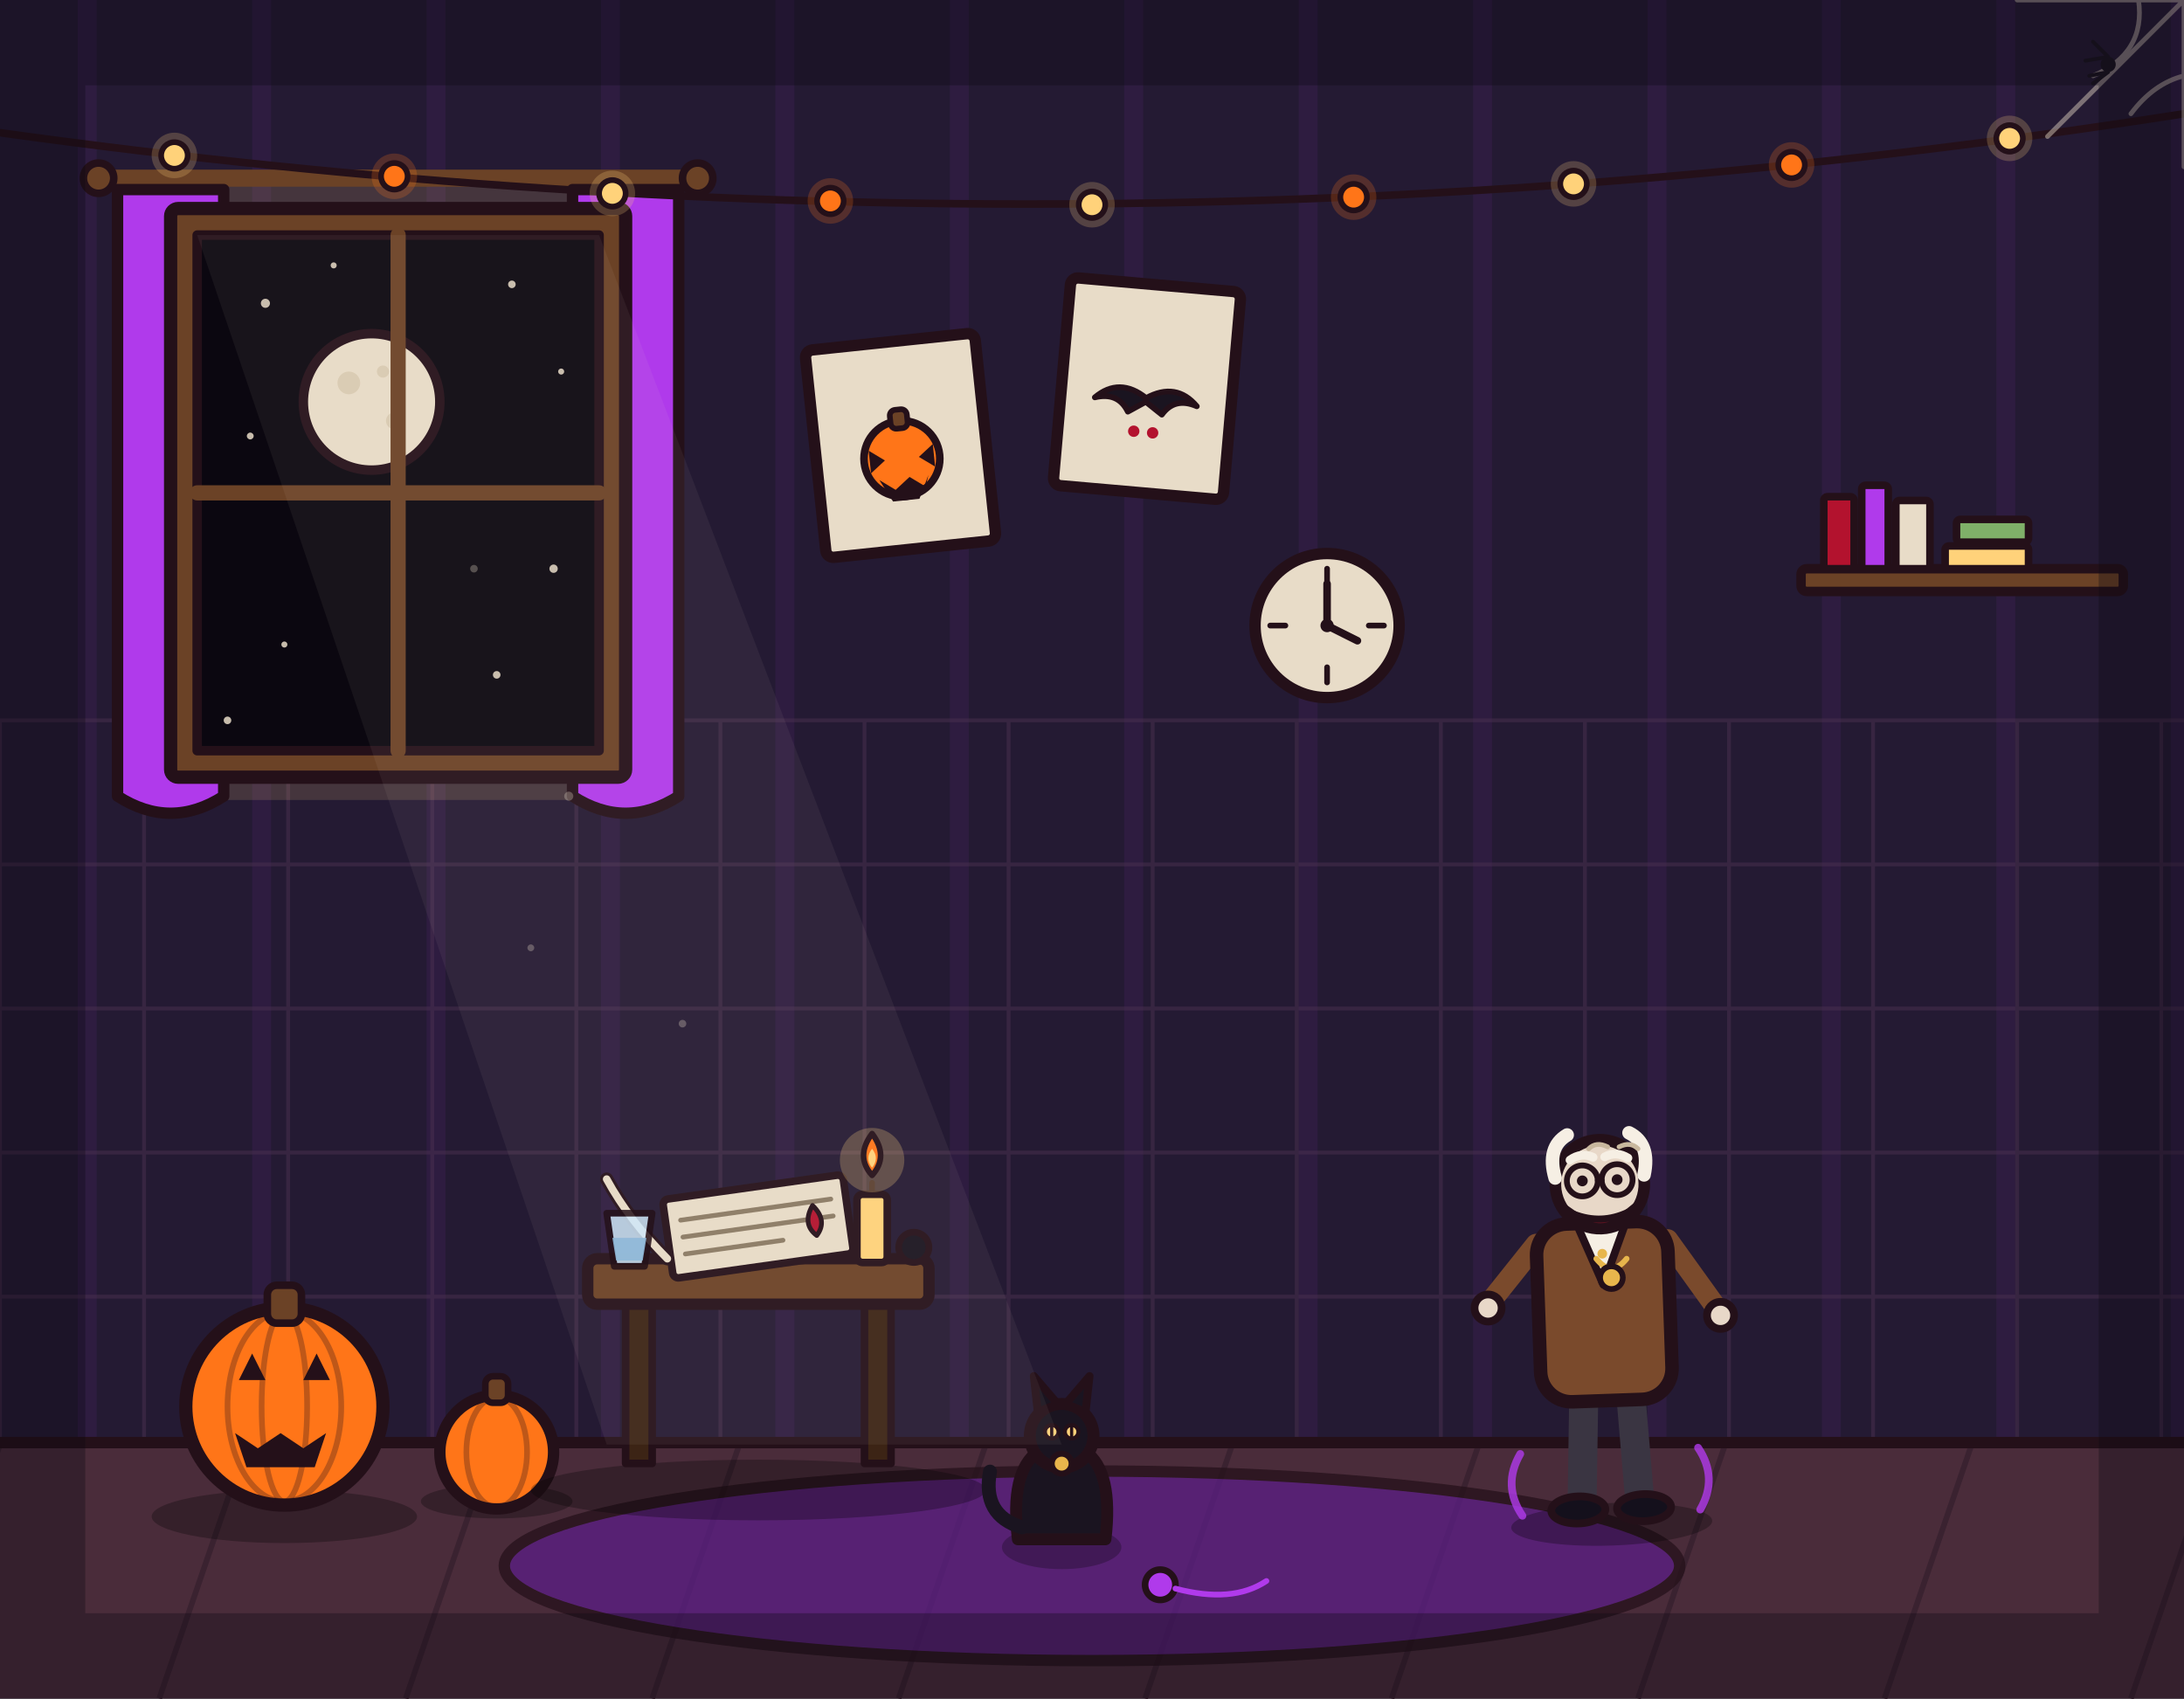
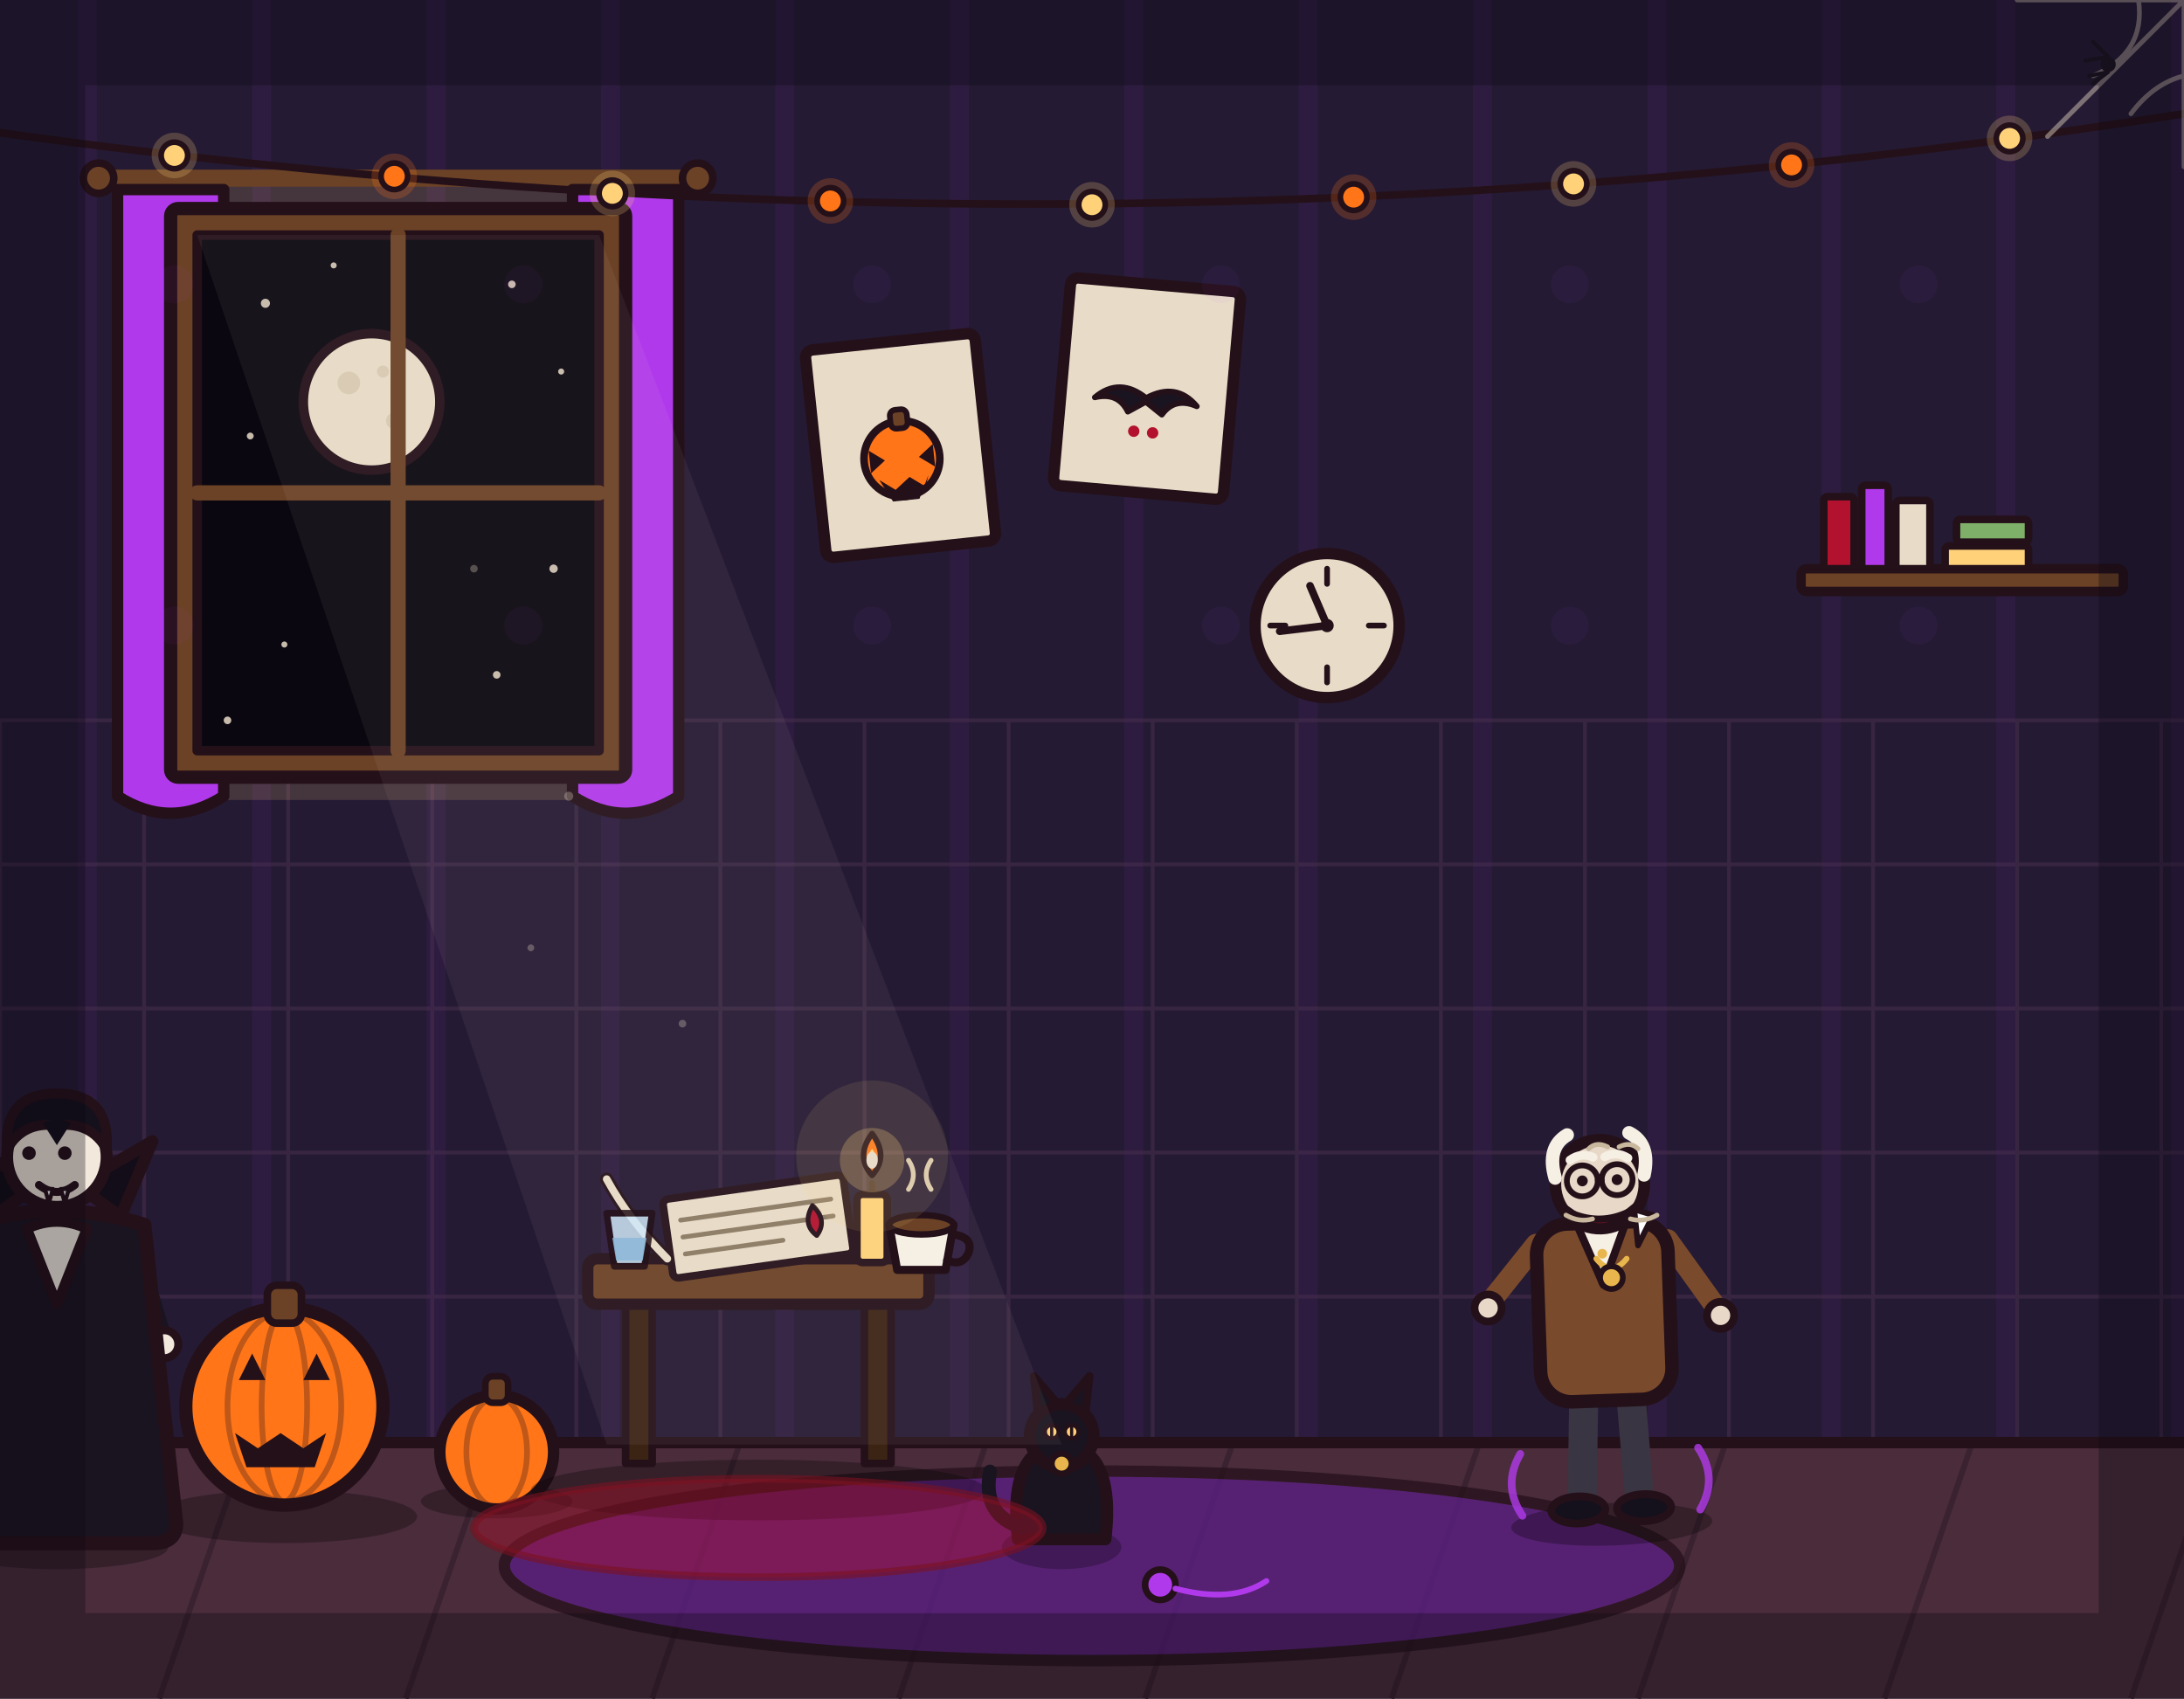
<svg xmlns="http://www.w3.org/2000/svg" viewBox="0 0 1152 896" width="1152" height="896">
  <rect x="0" y="0" width="1152" height="896" fill="#241a33" />
  <path d="M46 0V762M138 0V762M230 0V762M322 0V762M414 0V762M506 0V762M598 0V762M690 0V762M782 0V762M874 0V762M966 0V762M1058 0V762M1150 0V762" stroke="#b03aeb" stroke-width="10" opacity=".07" fill="none" />
  <path d="M0 380V762M76 380V762M152 380V762M228 380V762M304 380V762M380 380V762M456 380V762M532 380V762M608 380V762M684 380V762M760 380V762M836 380V762M912 380V762M988 380V762M1064 380V762M1140 380V762M0 380H1152M0 456H1152M0 532H1152M0 608H1152M0 684H1152M0 760H1152" stroke="#4a3050" stroke-width="2" opacity=".5" fill="none" />
  <rect x="0" y="760" width="1152" height="136" fill="#4a2c3a" />
  <path d="M0 762 L-46 896M130 762 L84 896M260 762 L214 896M390 762 L344 896M520 762 L474 896M650 762 L604 896M780 762 L734 896M910 762 L864 896M1040 762 L994 896M1170 762 L1124 896" stroke="#3a2230" stroke-width="3" fill="none" />
  <line x1="0" y1="761" x2="1152" y2="761" stroke="#241019" stroke-width="6" stroke-linecap="round" />
  <rect x="78" y="98" width="264" height="324" fill="#ffd27a" opacity="0.15" stroke="none" />
  <line x1="52" y1="94" x2="368" y2="94" stroke="#6b4226" stroke-width="9" stroke-linecap="round" />
  <circle cx="52" cy="94" r="8" fill="#6b4226" stroke="#241019" stroke-width="4" stroke-linejoin="round" />
  <circle cx="368" cy="94" r="8" fill="#6b4226" stroke="#241019" stroke-width="4" stroke-linejoin="round" />
  <path d="M62 100 L118 100 L118 420 Q90 438 62 420 Z" fill="#b03aeb" stroke="#241019" stroke-width="6" stroke-linejoin="round" />
  <path d="M302 100 L358 100 L358 420 Q330 438 302 420 Z" fill="#b03aeb" stroke="#241019" stroke-width="6" stroke-linejoin="round" />
  <rect x="90" y="110" width="240" height="300" rx="4" fill="#6b4226" stroke="#241019" stroke-width="7" stroke-linejoin="round" />
  <rect x="104" y="124" width="212" height="272" fill="#0b0710" stroke="#241019" stroke-width="5" stroke-linejoin="round" />
  <g fill="#e8dcc8" opacity=".85">
    <circle cx="140" cy="160" r="2.4" />
    <circle cx="176" cy="140" r="1.6" />
    <circle cx="270" cy="150" r="2" />
    <circle cx="296" cy="196" r="1.6" />
    <circle cx="132" cy="230" r="1.8" />
    <circle cx="292" cy="300" r="2.2" />
    <circle cx="150" cy="340" r="1.6" />
    <circle cx="262" cy="356" r="2" />
    <circle cx="210" cy="150" r="1.5" />
    <circle cx="120" cy="380" r="2" />
  </g>
  <circle cx="196" cy="212" r="36" fill="#e8dcc8" stroke="#241019" stroke-width="5" stroke-linejoin="round" />
  <circle cx="184" cy="202" r="6" fill="#d9cbb2" />
  <circle cx="208" cy="222" r="4.4" fill="#d9cbb2" />
  <circle cx="202" cy="196" r="3.2" fill="#d9cbb2" />
  <line x1="210" y1="124" x2="210" y2="396" stroke="#6b4226" stroke-width="8" stroke-linecap="round" />
  <line x1="104" y1="260" x2="316" y2="260" stroke="#6b4226" stroke-width="8" stroke-linecap="round" />
  <path d="M0 70 Q576 150 1152 60" fill="none" stroke="#241019" stroke-width="4" stroke-linecap="round" />
  <g stroke="#241019" stroke-width="3" stroke-linejoin="round">
    <circle cx="92" cy="82" r="12" fill="#ffd27a" opacity="0.22" stroke="none" />
    <circle cx="92" cy="82" r="7" fill="#ffd27a" />
    <circle cx="208" cy="93" r="12" fill="#ff7518" opacity="0.22" stroke="none" />
    <circle cx="208" cy="93" r="7" fill="#ff7518" />
    <circle cx="323" cy="102" r="12" fill="#ffd27a" opacity="0.22" stroke="none" />
    <circle cx="323" cy="102" r="7" fill="#ffd27a" />
    <circle cx="438" cy="106" r="12" fill="#ff7518" opacity="0.22" stroke="none" />
    <circle cx="438" cy="106" r="7" fill="#ff7518" />
    <circle cx="576" cy="108" r="12" fill="#ffd27a" opacity="0.22" stroke="none" />
    <circle cx="576" cy="108" r="7" fill="#ffd27a" />
    <circle cx="714" cy="104" r="12" fill="#ff7518" opacity="0.22" stroke="none" />
    <circle cx="714" cy="104" r="7" fill="#ff7518" />
    <circle cx="830" cy="97" r="12" fill="#ffd27a" opacity="0.22" stroke="none" />
    <circle cx="830" cy="97" r="7" fill="#ffd27a" />
    <circle cx="945" cy="87" r="12" fill="#ff7518" opacity="0.22" stroke="none" />
    <circle cx="945" cy="87" r="7" fill="#ff7518" />
    <circle cx="1060" cy="73" r="12" fill="#ffd27a" opacity="0.22" stroke="none" />
    <circle cx="1060" cy="73" r="7" fill="#ffd27a" />
  </g>
  <g transform="rotate(-6 475 235)">
    <rect x="430" y="180" width="90" height="110" rx="4" fill="#e8dcc8" stroke="#241019" stroke-width="6" stroke-linejoin="round" />
    <circle cx="475" cy="242" r="20" fill="#ff7518" stroke="#241019" stroke-width="4" stroke-linejoin="round" />
    <rect x="471" y="216" width="9" height="10" rx="3" fill="#6b4226" stroke="#241019" stroke-width="3" stroke-linejoin="round" />
    <path d="M458 236 L466 242 L458 248 Z M492 236 L484 242 L492 248 Z" fill="#241019" />
    <path d="M462 252 L470 258 L478 252 L486 258 L488 252 L482 264 L468 264 Z" fill="#241019" />
  </g>
  <g transform="rotate(5 605 205)">
    <rect x="560" y="150" width="90" height="110" rx="4" fill="#e8dcc8" stroke="#241019" stroke-width="6" stroke-linejoin="round" />
    <path d="M578 212 Q590 200 605 210 Q620 200 632 212 Q620 208 614 218 L605 212 L596 218 Q590 208 578 212 Z" fill="#1a1420" stroke="#241019" stroke-width="3" stroke-linejoin="round" />
    <circle cx="600" cy="228" r="3" fill="#b3122e" />
    <circle cx="610" cy="228" r="3" fill="#b3122e" />
  </g>
  <circle cx="700" cy="330" r="38" fill="#e8dcc8" stroke="#241019" stroke-width="6" stroke-linejoin="round" />
  <line x1="700" y1="300" x2="700" y2="308" stroke="#241019" stroke-width="3" stroke-linecap="round" />
  <line x1="700" y1="352" x2="700" y2="360" stroke="#241019" stroke-width="3" stroke-linecap="round" />
  <line x1="670" y1="330" x2="678" y2="330" stroke="#241019" stroke-width="3" stroke-linecap="round" />
  <line x1="722" y1="330" x2="730" y2="330" stroke="#241019" stroke-width="3" stroke-linecap="round" />
-   <line x1="700" y1="330" x2="700" y2="308" stroke="#241019" stroke-width="4" stroke-linecap="round" />
-   <line x1="700" y1="330" x2="716" y2="338" stroke="#241019" stroke-width="4" stroke-linecap="round" />
+   <line x1="700" y1="330" x2="691" y2="309" stroke="#241019" stroke-width="4" stroke-linecap="round" />
+   <line x1="700" y1="330" x2="675" y2="333" stroke="#241019" stroke-width="4" stroke-linecap="round" />
  <circle cx="700" cy="330" r="3.5" fill="#241019" />
  <ellipse cx="576" cy="826" rx="310" ry="50" fill="#5b1e86" stroke="#241019" stroke-width="6" stroke-linejoin="round" opacity="0.75" />
  <ellipse cx="150" cy="800" rx="70" ry="14" fill="#000000" opacity="0.28" stroke="none" />
  <circle cx="150" cy="742" r="52" fill="#ff7518" stroke="#241019" stroke-width="7" stroke-linejoin="round" />
  <ellipse cx="150" cy="742" rx="30" ry="50" fill="none" stroke="#241019" stroke-width="3" opacity="0.3" />
  <ellipse cx="150" cy="742" rx="12" ry="50" fill="none" stroke="#241019" stroke-width="3" opacity="0.3" />
  <rect x="141" y="678" width="18" height="20" rx="5" fill="#6b4226" stroke="#241019" stroke-width="4" stroke-linejoin="round" />
  <path d="M126 728 L140 728 L133 714 Z" fill="#241019" />
  <path d="M174 728 L160 728 L167 714 Z" fill="#241019" />
  <path d="M124 756 L136 764 L148 756 L160 764 L172 756 L166 774 L130 774 Z" fill="#241019" />
  <ellipse cx="262" cy="792" rx="40" ry="9" fill="#000000" opacity="0.28" stroke="none" />
  <circle cx="262" cy="766" r="30" fill="#ff7518" stroke="#241019" stroke-width="6" stroke-linejoin="round" />
  <ellipse cx="262" cy="766" rx="16" ry="29" fill="none" stroke="#241019" stroke-width="3" opacity="0.3" />
  <rect x="256" y="726" width="12" height="14" rx="4" fill="#6b4226" stroke="#241019" stroke-width="3.5" stroke-linejoin="round" />
  <ellipse cx="400" cy="786" rx="120" ry="16" fill="#000000" opacity="0.28" stroke="none" />
  <rect x="330" y="686" width="14" height="86" fill="#3c2415" stroke="#241019" stroke-width="4" stroke-linejoin="round" />
  <rect x="456" y="686" width="14" height="86" fill="#3c2415" stroke="#241019" stroke-width="4" stroke-linejoin="round" />
  <rect x="310" y="664" width="180" height="24" rx="5" fill="#6b4226" stroke="#241019" stroke-width="6" stroke-linejoin="round" />
  <g transform="rotate(-8 400 648)">
    <rect x="352" y="626" width="96" height="42" rx="3" fill="#e8dcc8" stroke="#241019" stroke-width="4" stroke-linejoin="round" />
    <line x1="360" y1="638" x2="440" y2="638" stroke="#8a7a64" stroke-width="2.5" stroke-linecap="round" />
    <line x1="360" y1="647" x2="440" y2="647" stroke="#8a7a64" stroke-width="2.5" stroke-linecap="round" />
    <line x1="360" y1="656" x2="412" y2="656" stroke="#8a7a64" stroke-width="2.5" stroke-linecap="round" />
    <path d="M430 640 Q437 649 430 656 Q423 649 430 640 Z" fill="#b3122e" stroke="#241019" stroke-width="2.5" stroke-linejoin="round" />
  </g>
  <circle cx="482" cy="658" r="8" fill="#1a1420" stroke="#241019" stroke-width="3.5" stroke-linejoin="round" />
  <path d="M352 664 Q332 644 320 622" fill="none" stroke="#241019" stroke-width="7" stroke-linecap="round" />
  <path d="M352 664 Q332 644 320 622" fill="none" stroke="#e8dcc8" stroke-width="4" stroke-linecap="round" />
  <rect x="452" y="630" width="16" height="36" rx="3" fill="#ffd27a" stroke="#241019" stroke-width="4" stroke-linejoin="round" />
  <line x1="460" y1="630" x2="460" y2="624" stroke="#241019" stroke-width="3" stroke-linecap="round" />
  <circle cx="460" cy="612" r="17" fill="#ffd27a" opacity="0.25" stroke="none" />
  <path d="M460 598 Q469 610 460 620 Q451 610 460 598 Z" fill="#ff7518" stroke="#241019" stroke-width="3" stroke-linejoin="round" />
  <path d="M460 606 Q464 611 460 616 Q456 611 460 606 Z" fill="#ffd27a" />
  <g transform="translate(560 812) scale(1.05 1.05)">
    <ellipse cx="0" cy="4" rx="30" ry="11" fill="#000000" stroke-width="0" stroke-linejoin="round" stroke-linecap="round" stroke="none" opacity="0.25" />
    <path d="M-22 0 Q-26 -34 -12 -44 Q0 -50 12 -44 Q26 -34 22 0 Z" fill="#1a1420" stroke="#241019" stroke-width="6" stroke-linejoin="round" stroke-linecap="round" />
    <circle cx="0" cy="-52" r="16" fill="#1a1420" stroke="#241019" stroke-width="6" stroke-linejoin="round" stroke-linecap="round" />
    <path d="M-12 -64 L-14 -82 L-2 -68 Z" fill="#1a1420" stroke="#241019" stroke-width="4" stroke-linejoin="round" stroke-linecap="round" />
    <path d="M12 -64 L14 -82 L2 -68 Z" fill="#1a1420" stroke="#241019" stroke-width="4" stroke-linejoin="round" stroke-linecap="round" />
    <path d="M-20 -6 Q-40 -12 -36 -34" fill="none" stroke="#1a1420" stroke-width="7" stroke-linecap="round" stroke-linejoin="round" />
    <circle cx="-5" cy="-54" r="3.4" fill="#ffd27a" stroke="#241019" stroke-width="2" stroke-linejoin="round" stroke-linecap="round" />
    <circle cx="5" cy="-54" r="3.4" fill="#ffd27a" stroke="#241019" stroke-width="2" stroke-linejoin="round" stroke-linecap="round" />
    <line x1="-5" y1="-57" x2="-5" y2="-51" stroke="#241019" stroke-width="1.6" stroke-linecap="round" />
    <line x1="5" y1="-57" x2="5" y2="-51" stroke="#241019" stroke-width="1.6" stroke-linecap="round" />
    <circle cx="0" cy="-38" r="5" fill="#e8b64c" stroke="#241019" stroke-width="3" stroke-linejoin="round" stroke-linecap="round" />
  </g>
  <g transform="translate(850 800) rotate(-2) scale(1.02 1.02)">
    <ellipse cx="0" cy="4" rx="52" ry="11" fill="#000000" stroke-width="0" stroke-linejoin="round" stroke-linecap="round" stroke="none" opacity="0.28" />
    <path d="M-12 -66 L-15 -6" fill="none" stroke="#3a3542" stroke-width="15" stroke-linecap="round" stroke-linejoin="round" />
    <path d="M12 -66 L15 -6" fill="none" stroke="#3a3542" stroke-width="15" stroke-linecap="round" stroke-linejoin="round" />
    <ellipse cx="-17" cy="-4" rx="14" ry="7" fill="#14101c" stroke="#241019" stroke-width="4" stroke-linejoin="round" stroke-linecap="round" />
    <ellipse cx="17" cy="-4" rx="14" ry="7" fill="#14101c" stroke="#241019" stroke-width="4" stroke-linejoin="round" stroke-linecap="round" />
    <path d="M-46 -34 Q-56 -18 -46 -2" fill="none" stroke="#b03aeb" stroke-width="4" stroke-linecap="round" opacity="0.8" />
    <path d="M46 -34 Q56 -18 46 -2" fill="none" stroke="#b03aeb" stroke-width="4" stroke-linecap="round" opacity="0.8" />
    <path d="M-34 -142 L-58 -114" fill="none" stroke="#7a4a2c" stroke-width="11" stroke-linecap="round" stroke-linejoin="round" />
    <circle cx="-60" cy="-110" r="7" fill="#e8d8c8" stroke="#241019" stroke-width="4" stroke-linejoin="round" stroke-linecap="round" />
    <path d="M34 -142 L58 -106" fill="none" stroke="#7a4a2c" stroke-width="11" stroke-linecap="round" stroke-linejoin="round" />
    <circle cx="60" cy="-102" r="7" fill="#e8d8c8" stroke="#241019" stroke-width="4" stroke-linejoin="round" stroke-linecap="round" />
    <rect x="-34" y="-152" width="68" height="92" rx="16" fill="#7a4a2c" stroke="#241019" stroke-width="7" stroke-linejoin="round" stroke-linecap="round" />
    <path d="M-12 -150 L0 -120 L12 -150 Z" fill="#f6efe4" stroke="#241019" stroke-width="4" stroke-linejoin="round" stroke-linecap="round" />
    <circle cx="0" cy="-136" r="2.5" fill="#e8b64c" stroke-width="0" stroke-linejoin="round" stroke-linecap="round" stroke="none" />
    <circle cx="0" cy="-122" r="2.5" fill="#e8b64c" stroke-width="0" stroke-linejoin="round" stroke-linecap="round" stroke="none" />
    <circle cx="0" cy="-172" r="23" fill="#e8d8c8" stroke="#241019" stroke-width="6" stroke-linejoin="round" stroke-linecap="round" />
    <path d="M-23 -176 Q-27 -192 -16 -198" fill="none" stroke="#f6efe4" stroke-width="7" stroke-linecap="round" stroke-linejoin="round" />
    <path d="M23 -176 Q27 -192 16 -198" fill="none" stroke="#f6efe4" stroke-width="7" stroke-linecap="round" stroke-linejoin="round" />
    <path d="M-15 -185 Q-9 -189 -3 -186" fill="none" stroke="#f6efe4" stroke-width="4.5" stroke-linecap="round" />
    <path d="M3 -186 Q9 -189 15 -185" fill="none" stroke="#f6efe4" stroke-width="4.5" stroke-linecap="round" />
    <circle cx="-9" cy="-174" r="2.8" fill="#241019" stroke-width="0" stroke-linejoin="round" stroke-linecap="round" stroke="none" />
    <circle cx="9" cy="-174" r="2.8" fill="#241019" stroke-width="0" stroke-linejoin="round" stroke-linecap="round" stroke="none" />
    <circle cx="-9" cy="-174" r="8" fill="none" stroke="#241019" stroke-width="3" stroke-linejoin="round" stroke-linecap="round" />
    <circle cx="9" cy="-174" r="8" fill="none" stroke="#241019" stroke-width="3" stroke-linejoin="round" stroke-linecap="round" />
    <line x1="-1" y1="-174" x2="1" y2="-174" stroke="#241019" stroke-width="3" stroke-linecap="round" />
    <path d="M-14 -157 Q0 -143 14 -157 Q0 -151 -14 -157 Z" fill="#5b1220" stroke="#241019" stroke-width="3.5" stroke-linejoin="round" stroke-linecap="round" />
    <path d="M-14 -157 L-18 -160" fill="none" stroke="#241019" stroke-width="3.5" stroke-linecap="round" />
    <path d="M14 -157 L18 -160" fill="none" stroke="#241019" stroke-width="3.5" stroke-linecap="round" />
  </g>
  <polygon points="104,124 316,124 560,762 320,762" fill="#e8dcc8" opacity=".06" />
  <g fill="#e8dcc8" opacity=".3">
    <circle cx="250" cy="300" r="2" />
    <circle cx="300" cy="420" r="2.4" />
    <circle cx="360" cy="540" r="2" />
    <circle cx="420" cy="640" r="2.4" />
    <circle cx="280" cy="500" r="1.8" />
  </g>
  <g stroke="#e8dcc8" stroke-width="2.5" opacity=".45" fill="none" stroke-linecap="round">
    <path d="M1152 0 L1064 0 M1152 0 L1152 88 M1152 0 L1080 72" />
    <path d="M1128 0 Q1132 28 1104 40" />
    <path d="M1152 40 Q1136 44 1124 60" />
  </g>
  <circle cx="1112" cy="34" r="4" fill="#1a1420" />
  <path d="M1112 30 L1104 22 M1112 30 L1100 32 M1112 38 L1104 44 M1112 38 L1102 40" stroke="#1a1420" stroke-width="2" stroke-linecap="round" />
  <rect x="950" y="300" width="170" height="12" rx="3" fill="#6b4226" stroke="#241019" stroke-width="5" stroke-linejoin="round" stroke-linecap="round" />
  <rect x="962" y="262" width="16" height="38" rx="2" fill="#b3122e" stroke="#241019" stroke-width="4" stroke-linejoin="round" stroke-linecap="round" />
  <rect x="982" y="256" width="14" height="44" rx="2" fill="#b03aeb" stroke="#241019" stroke-width="4" stroke-linejoin="round" stroke-linecap="round" />
  <rect x="1000" y="264" width="18" height="36" rx="2" fill="#e8dcc8" stroke="#241019" stroke-width="4" stroke-linejoin="round" stroke-linecap="round" />
  <rect x="1026" y="288" width="44" height="12" rx="2" fill="#ffd27a" stroke="#241019" stroke-width="4" stroke-linejoin="round" stroke-linecap="round" />
  <rect x="1032" y="274" width="38" height="12" rx="2" fill="#7fb069" stroke="#241019" stroke-width="4" stroke-linejoin="round" stroke-linecap="round" />
  <g transform="translate(332 656)">
    <path d="M-12 -16 L12 -16 L8 12 L-8 12 Z" fill="#cfe6f8" opacity=".85" stroke="#241019" stroke-width="3.5" stroke-linejoin="round" stroke-linecap="round" />
    <path d="M-9 -3 L9 -3 L7 9 L-7 9 Z" fill="#8fb8d8" opacity=".9" />
  </g>
  <path d="M842 664 Q850 674 858 664" fill="none" stroke="#e8b64c" stroke-width="3" stroke-linecap="round" />
  <circle cx="850" cy="674" r="6" fill="#e8b64c" stroke="#241019" stroke-width="3" stroke-linejoin="round" stroke-linecap="round" />
  <path d="M838 606 Q842 602 848 605 M854 605 Q860 602 864 606" fill="none" stroke="#c9b89e" stroke-width="2.5" stroke-linecap="round" />
  <circle cx="612" cy="836" r="8" fill="#b03aeb" stroke="#241019" stroke-width="3.5" stroke-linejoin="round" stroke-linecap="round" />
  <path d="M620 838 Q650 846 668 834" fill="none" stroke="#b03aeb" stroke-width="3" stroke-linecap="round" />
+   <g fill="#b03aeb" opacity=".05">
+     <circle cx="92" cy="150" r="10" />
+     <circle cx="276" cy="150" r="10" />
+     <circle cx="460" cy="150" r="10" />
+     <circle cx="644" cy="150" r="10" />
+     <circle cx="828" cy="150" r="10" />
+     <circle cx="1012" cy="150" r="10" />
+     <circle cx="92" cy="330" r="10" />
+     <circle cx="276" cy="330" r="10" />
+     <circle cx="460" cy="330" r="10" />
+     <circle cx="644" cy="330" r="10" />
+     <circle cx="828" cy="330" r="10" />
+     <circle cx="1012" cy="330" r="10" />
+   </g>
+   <ellipse cx="400" cy="806" rx="150" ry="26" fill="#b3122e" opacity=".4" />
+   <ellipse cx="400" cy="806" rx="150" ry="26" fill="none" stroke="#7a1020" stroke-width="4" opacity=".6" />
+   <g transform="translate(486 658) scale(.85)">
+     <path d="M-8 -36 q6 -9 0 -18" fill="none" stroke="#d9cbb2" stroke-width="3" stroke-linecap="round" />
+     <path d="M6 -36 q-6 -9 0 -18" fill="none" stroke="#d9cbb2" stroke-width="3" stroke-linecap="round" />
+     <path d="M-20 -14 L20 -14 L15 14 L-15 14 Z" fill="#f6efe4" stroke="#241019" stroke-width="5" stroke-linejoin="round" stroke-linecap="round" />
+     <path d="M20 -8 Q33 -6 29 4 Q25 12 16 8" fill="none" stroke="#241019" stroke-width="5" stroke-linecap="round" />
+     <ellipse cx="0" cy="-14" rx="20" ry="6" fill="#6b4226" stroke="#241019" stroke-width="4" stroke-linejoin="round" stroke-linecap="round" />
+   </g>
+   <circle cx="460" cy="610" r="40" fill="#ffd27a" opacity=".1" />
+   <ellipse cx="460" cy="612" rx="3" ry="4.5" fill="#e8dcc8" />
+   <path d="M862 638 L872 641 L864 657 Z" fill="#ffffff" stroke="#241019" stroke-width="3" stroke-linejoin="round" stroke-linecap="round" />
+   <path d="M826 641 Q833 645 840 643 M860 643 Q867 645 874 641" fill="none" stroke="#c9b89e" stroke-width="2.5" stroke-linecap="round" />
+   <g transform="translate(30 812) scale(1.05 1.05)">
+     <ellipse cx="0" cy="4" rx="56" ry="11" fill="#000000" stroke-width="0" stroke-linejoin="round" stroke-linecap="round" stroke="none" opacity="0.28" />
+     <path d="M-12 -62 L-16 -6" fill="none" stroke="#241a2e" stroke-width="15" stroke-linecap="round" stroke-linejoin="round" />
+     <path d="M12 -62 L16 -6" fill="none" stroke="#241a2e" stroke-width="15" stroke-linecap="round" stroke-linejoin="round" />
+     <ellipse cx="-18" cy="-4" rx="15" ry="7" fill="#14101c" stroke="#241019" stroke-width="4" stroke-linejoin="round" stroke-linecap="round" />
+     <ellipse cx="18" cy="-4" rx="15" ry="7" fill="#14101c" stroke="#241019" stroke-width="4" stroke-linejoin="round" stroke-linecap="round" />
+     <path d="M-38 -148 L-52 -102" fill="none" stroke="#1a1420" stroke-width="11" stroke-linecap="round" stroke-linejoin="round" />
+     <circle cx="-54" cy="-98" r="7" fill="#f2e8dc" stroke="#241019" stroke-width="4" stroke-linejoin="round" stroke-linecap="round" />
+     <path d="M38 -148 L52 -102" fill="none" stroke="#1a1420" stroke-width="11" stroke-linecap="round" stroke-linejoin="round" />
+     <circle cx="54" cy="-98" r="7" fill="#f2e8dc" stroke="#241019" stroke-width="4" stroke-linejoin="round" stroke-linecap="round" />
+     <path d="M-44 -158 Q-52 -80 -60 -8 Q-60 2 -48 2 L48 2 Q60 2 60 -8 Q52 -80 44 -158 Q0 -172 -44 -158 Z" fill="#1a1420" stroke="#241019" stroke-width="7" stroke-linejoin="round" stroke-linecap="round" />
+     <path d="M-32 -162 L-48 -200 L-10 -178 Z" fill="#120d18" stroke="#241019" stroke-width="6" stroke-linejoin="round" stroke-linecap="round" />
+     <path d="M32 -162 L48 -200 L10 -178 Z" fill="#120d18" stroke="#241019" stroke-width="6" stroke-linejoin="round" stroke-linecap="round" />
+     <path d="M-15 -156 L0 -118 L15 -156 Q0 -163 -15 -156 Z" fill="#f6efe4" stroke="#241019" stroke-width="5" stroke-linejoin="round" stroke-linecap="round" />
+     <circle cx="0" cy="-192" r="25" fill="#f2e8dc" stroke="#241019" stroke-width="6" stroke-linejoin="round" stroke-linecap="round" />
+     <path d="M-25 -196 Q-27 -224 0 -224 Q27 -224 25 -196 Q17 -210 0 -208 Q-17 -210 -25 -196 Z" fill="#14101c" stroke="#241019" stroke-width="5" stroke-linejoin="round" stroke-linecap="round" />
+     <path d="M-7 -209 L0 -198 L7 -209 Q0 -213 -7 -209 Z" fill="#14101c" stroke-width="0" stroke-linejoin="round" stroke-linecap="round" stroke="none" />
+     <circle cx="-14" cy="-194" r="3.4" fill="#241019" stroke-width="0" stroke-linejoin="round" stroke-linecap="round" stroke="none" />
+     <circle cx="4" cy="-194" r="3.4" fill="#241019" stroke-width="0" stroke-linejoin="round" stroke-linecap="round" stroke="none" />
+     <path d="M-9 -178 Q0 -171 9 -178" fill="none" stroke="#241019" stroke-width="4" stroke-linecap="round" stroke-linejoin="round" />
+     <path d="M-6 -176 L-2 -176 L-4 -169 Z" fill="#ffffff" stroke="#241019" stroke-width="2" stroke-linejoin="round" stroke-linecap="round" />
+     <path d="M2 -176 L6 -176 L4 -169 Z" fill="#ffffff" stroke="#241019" stroke-width="2" stroke-linejoin="round" stroke-linecap="round" />
+   </g>
  <rect x="0" y="0" width="1152" height="896" fill="none" stroke="#0b0710" stroke-width="90" opacity="0.32" />
</svg>
